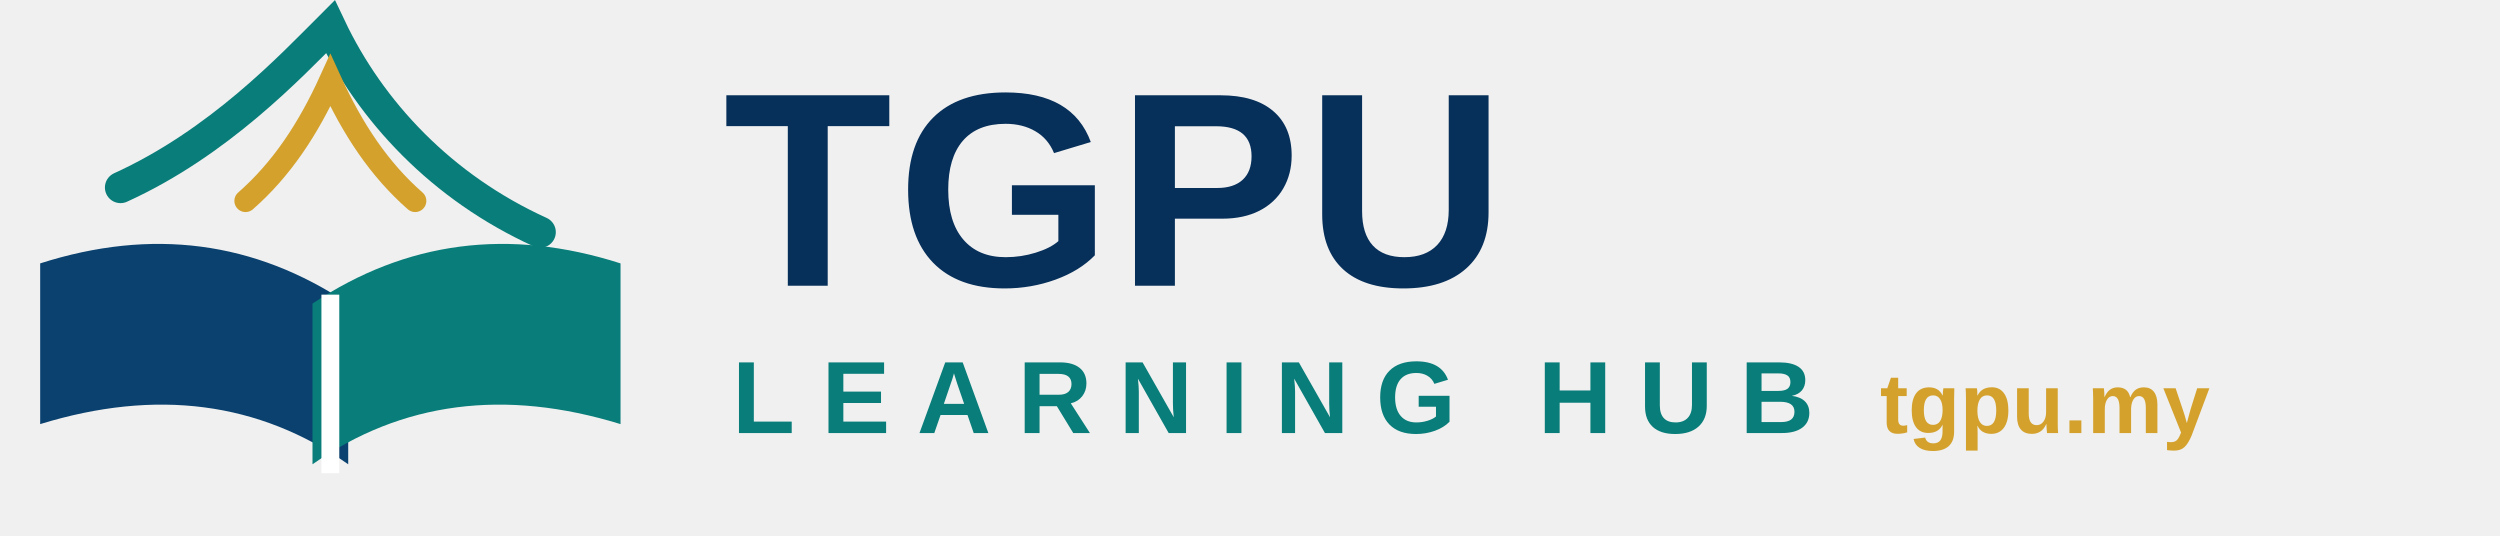
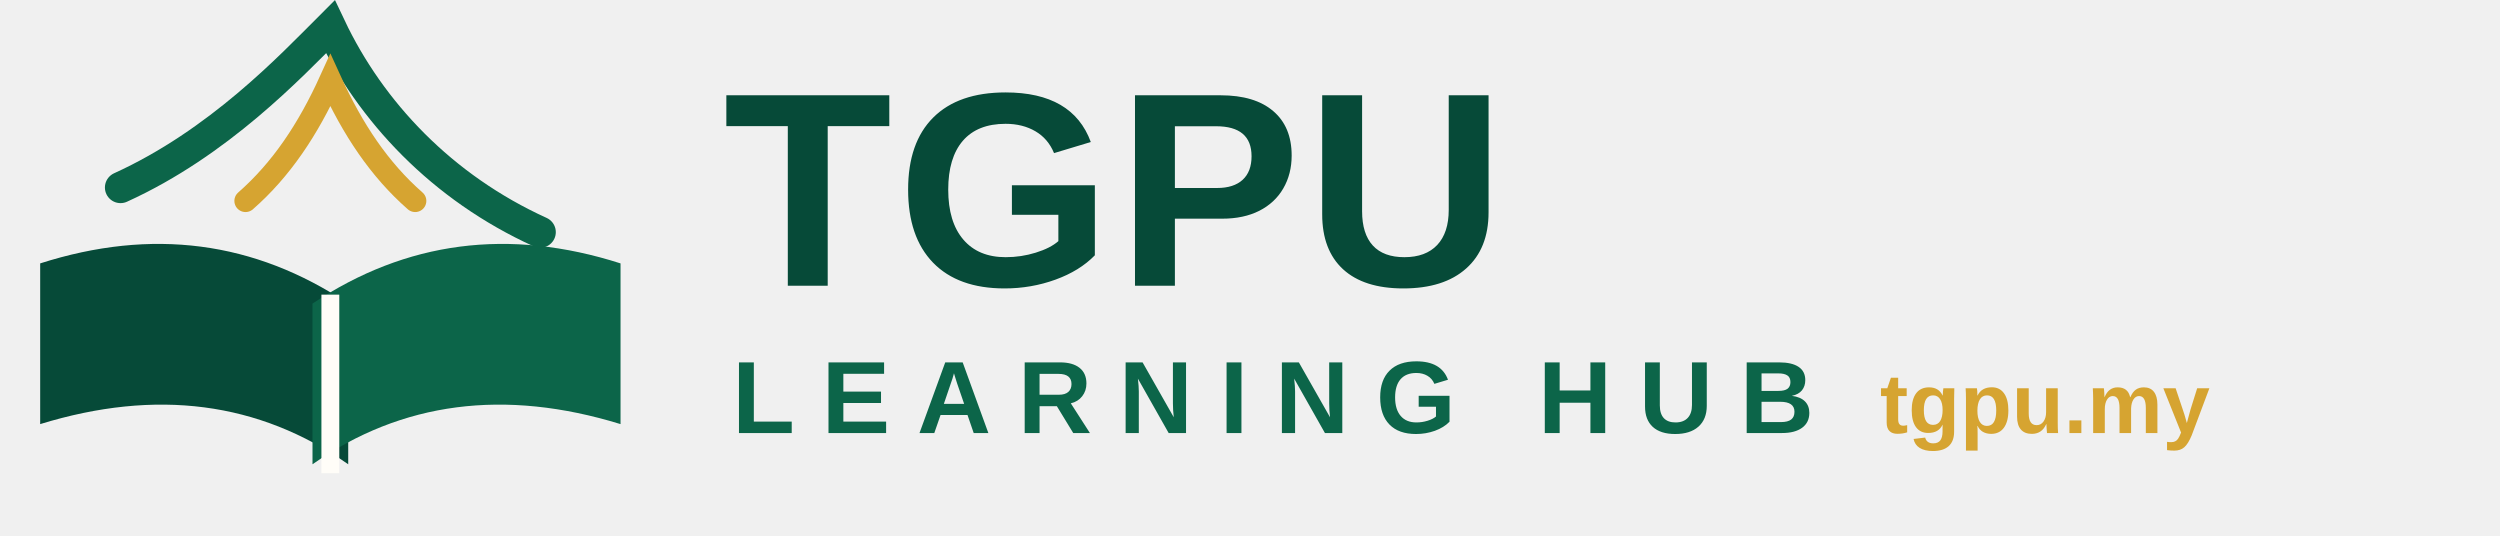
<svg xmlns="http://www.w3.org/2000/svg" viewBox="0 0 560 120" role="img" aria-labelledby="title desc">
  <g transform="translate(7 5)">
-     <path d="M20 37C42 27 58 10 67 1c9 19 25 36 47 46" fill="none" stroke="#087d79" stroke-width="7" stroke-linecap="round" />
-     <path d="M48 40c8-7 14-16 19-27 5 11 11 20 19 27" fill="none" stroke="#d4a12d" stroke-width="5" stroke-linecap="round" />
-     <path d="M2 54c25-8 48-5 69 9v36c-20-14-43-17-69-9Z" fill="#0a416f" />
-     <path d="M132 54c-25-8-48-5-69 9v36c20-14 43-17 69-9Z" fill="#087d79" />
-     <path d="M67 61v40" stroke="#fff" stroke-width="4" />
+     <path d="M20 37C42 27 58 10 67 1c9 19 25 36 47 46" fill="none" stroke="#0c6549" stroke-width="7" stroke-linecap="round" />
+     <path d="M48 40c8-7 14-16 19-27 5 11 11 20 19 27" fill="none" stroke="#d6a431" stroke-width="5" stroke-linecap="round" />
+     <path d="M2 54c25-8 48-5 69 9v36c-20-14-43-17-69-9Z" fill="#064a38" />
+     <path d="M132 54c-25-8-48-5-69 9v36c20-14 43-17 69-9Z" fill="#0c6549" />
+     <path d="M67 61v40" stroke="#fffdf8" stroke-width="4" />
  </g>
-   <text x="162" y="64" font-family="Arial,Helvetica,sans-serif" font-size="62" font-weight="900" letter-spacing="1" fill="#062f5a">TGPU</text>
-   <text x="164" y="97" font-family="Arial,Helvetica,sans-serif" font-size="23" font-weight="800" letter-spacing="6" fill="#087d79">LEARNING HUB</text>
-   <text x="495" y="97" text-anchor="end" font-family="Arial,Helvetica,sans-serif" font-size="19" font-weight="800" fill="#d4a12d">tgpu.my</text>
+   <text x="162" y="64" font-family="Arial,Helvetica,sans-serif" font-size="62" font-weight="900" letter-spacing="1" fill="#064a38">TGPU</text>
+   <text x="164" y="97" font-family="Arial,Helvetica,sans-serif" font-size="23" font-weight="800" letter-spacing="6" fill="#0c6549">LEARNING HUB</text>
+   <text x="495" y="97" text-anchor="end" font-family="Arial,Helvetica,sans-serif" font-size="19" font-weight="800" fill="#d6a431">tgpu.my</text>
</svg>
